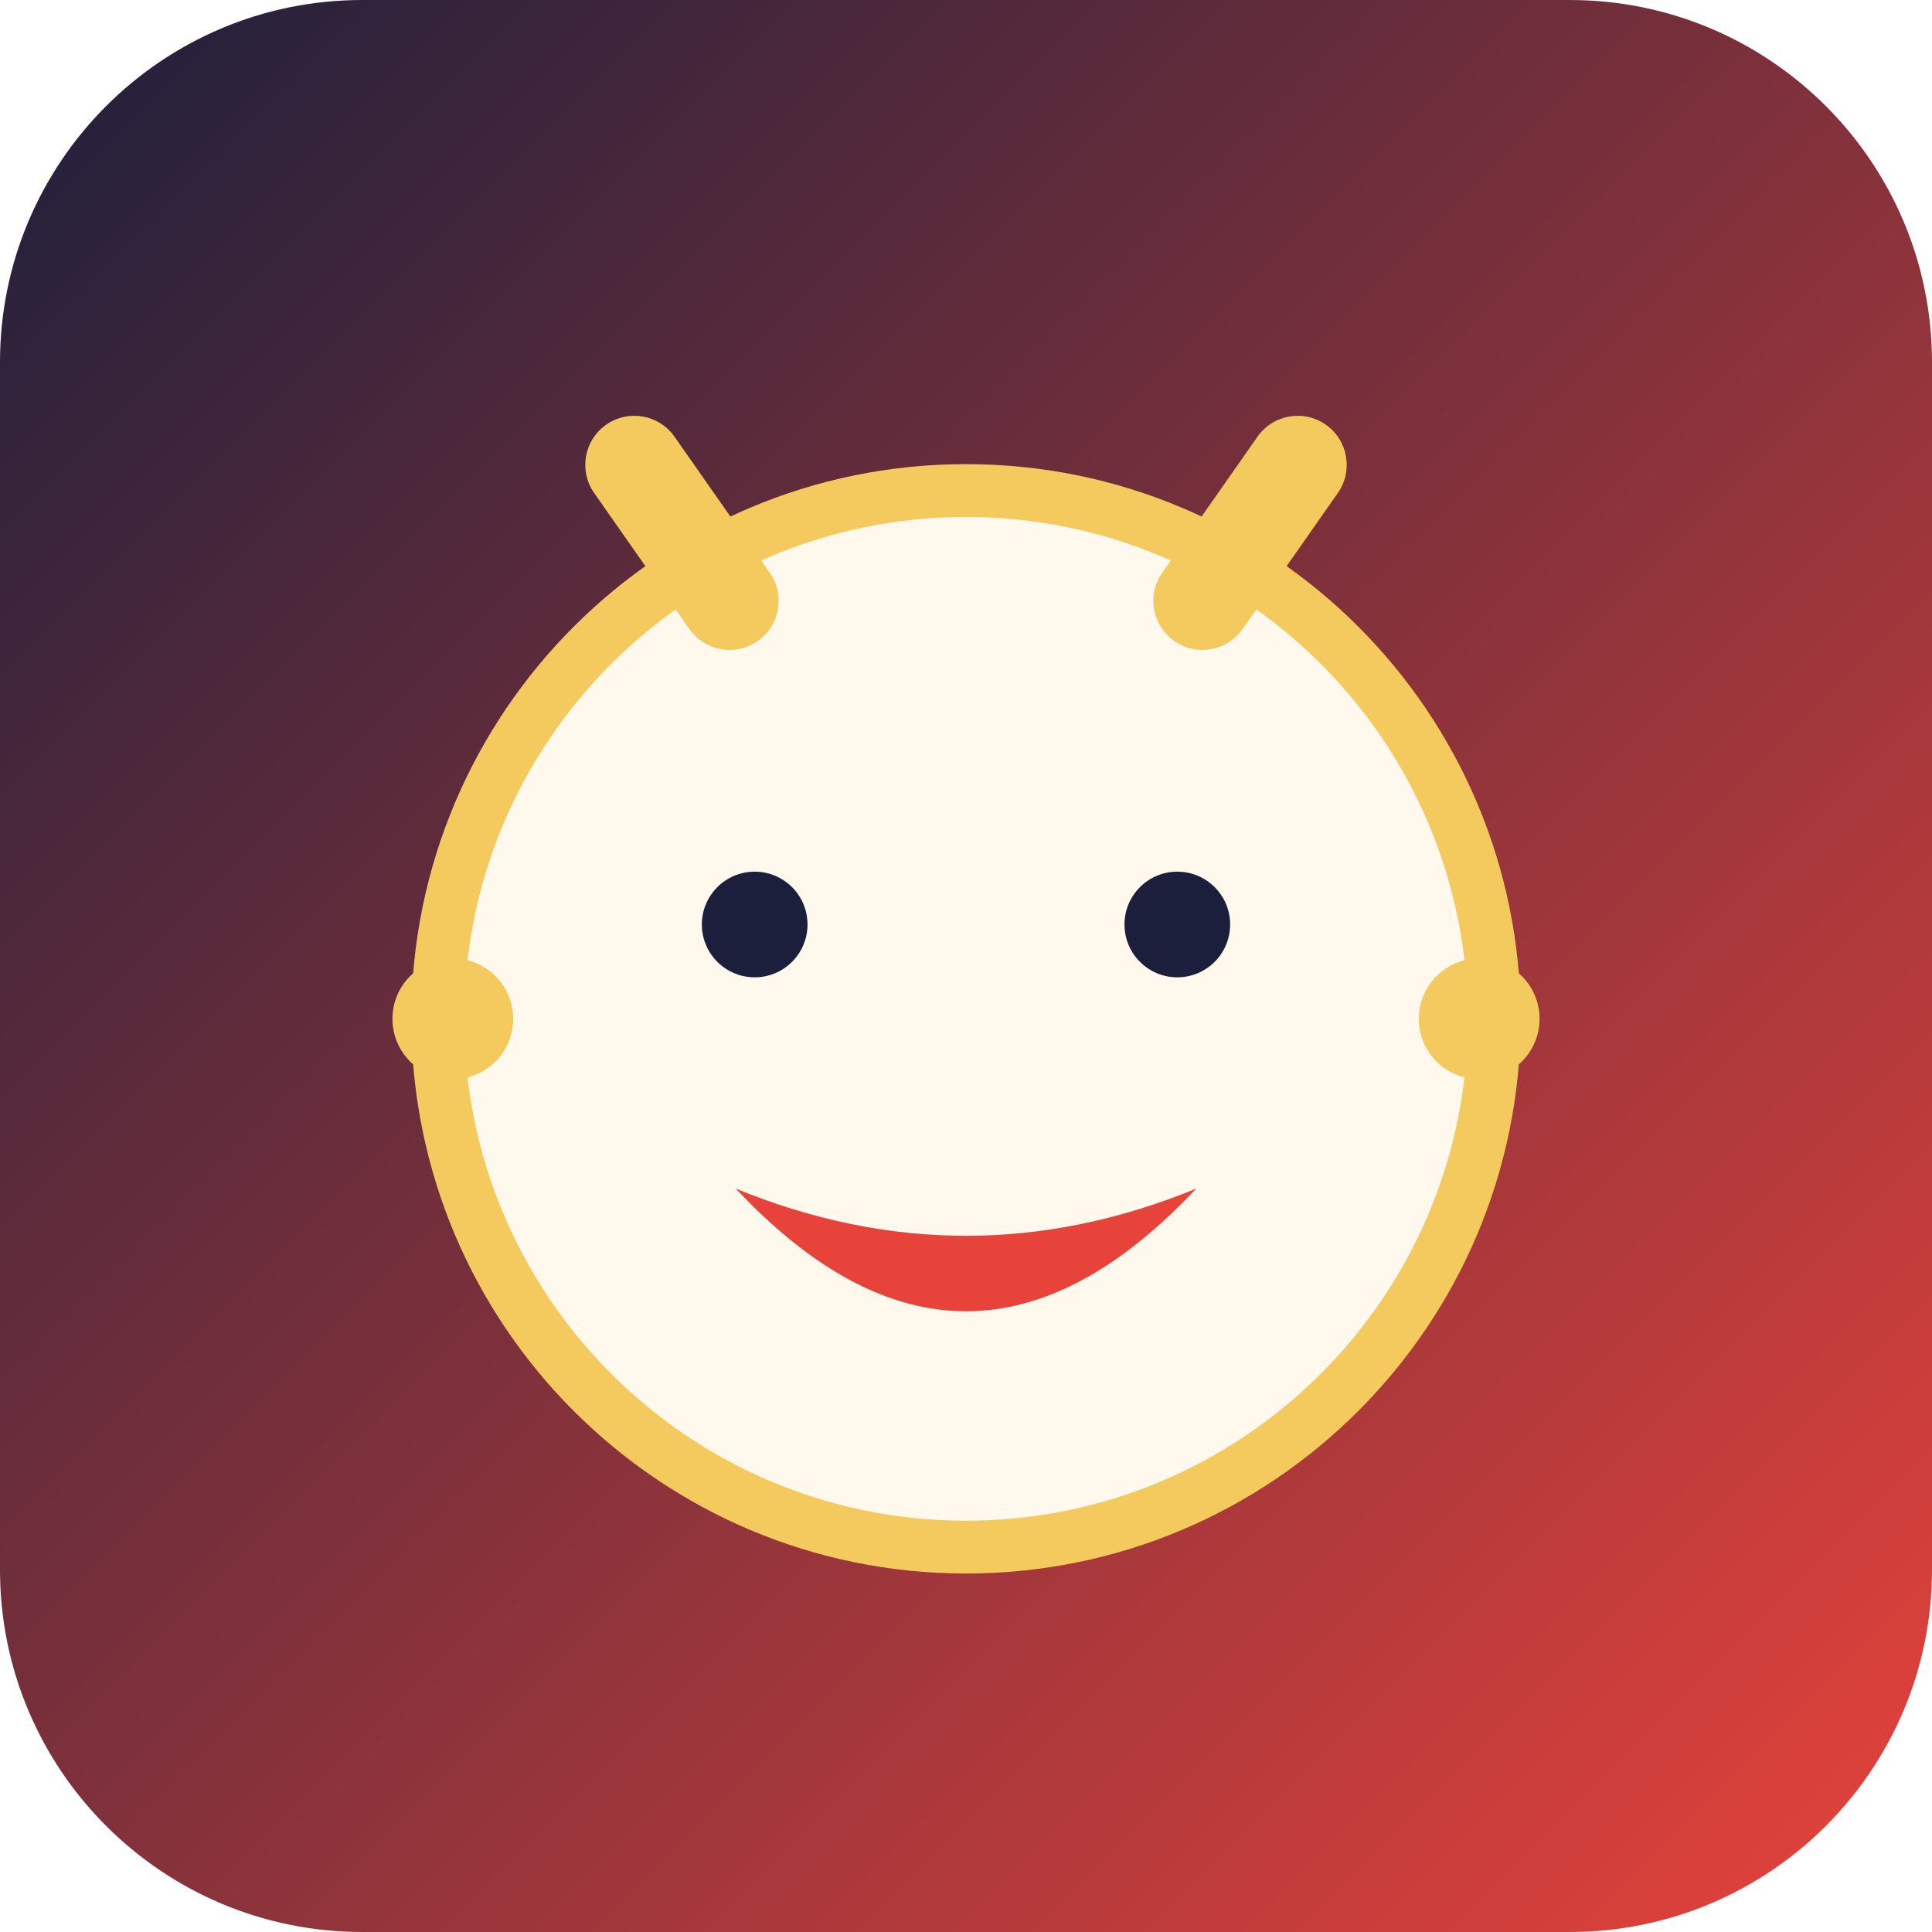
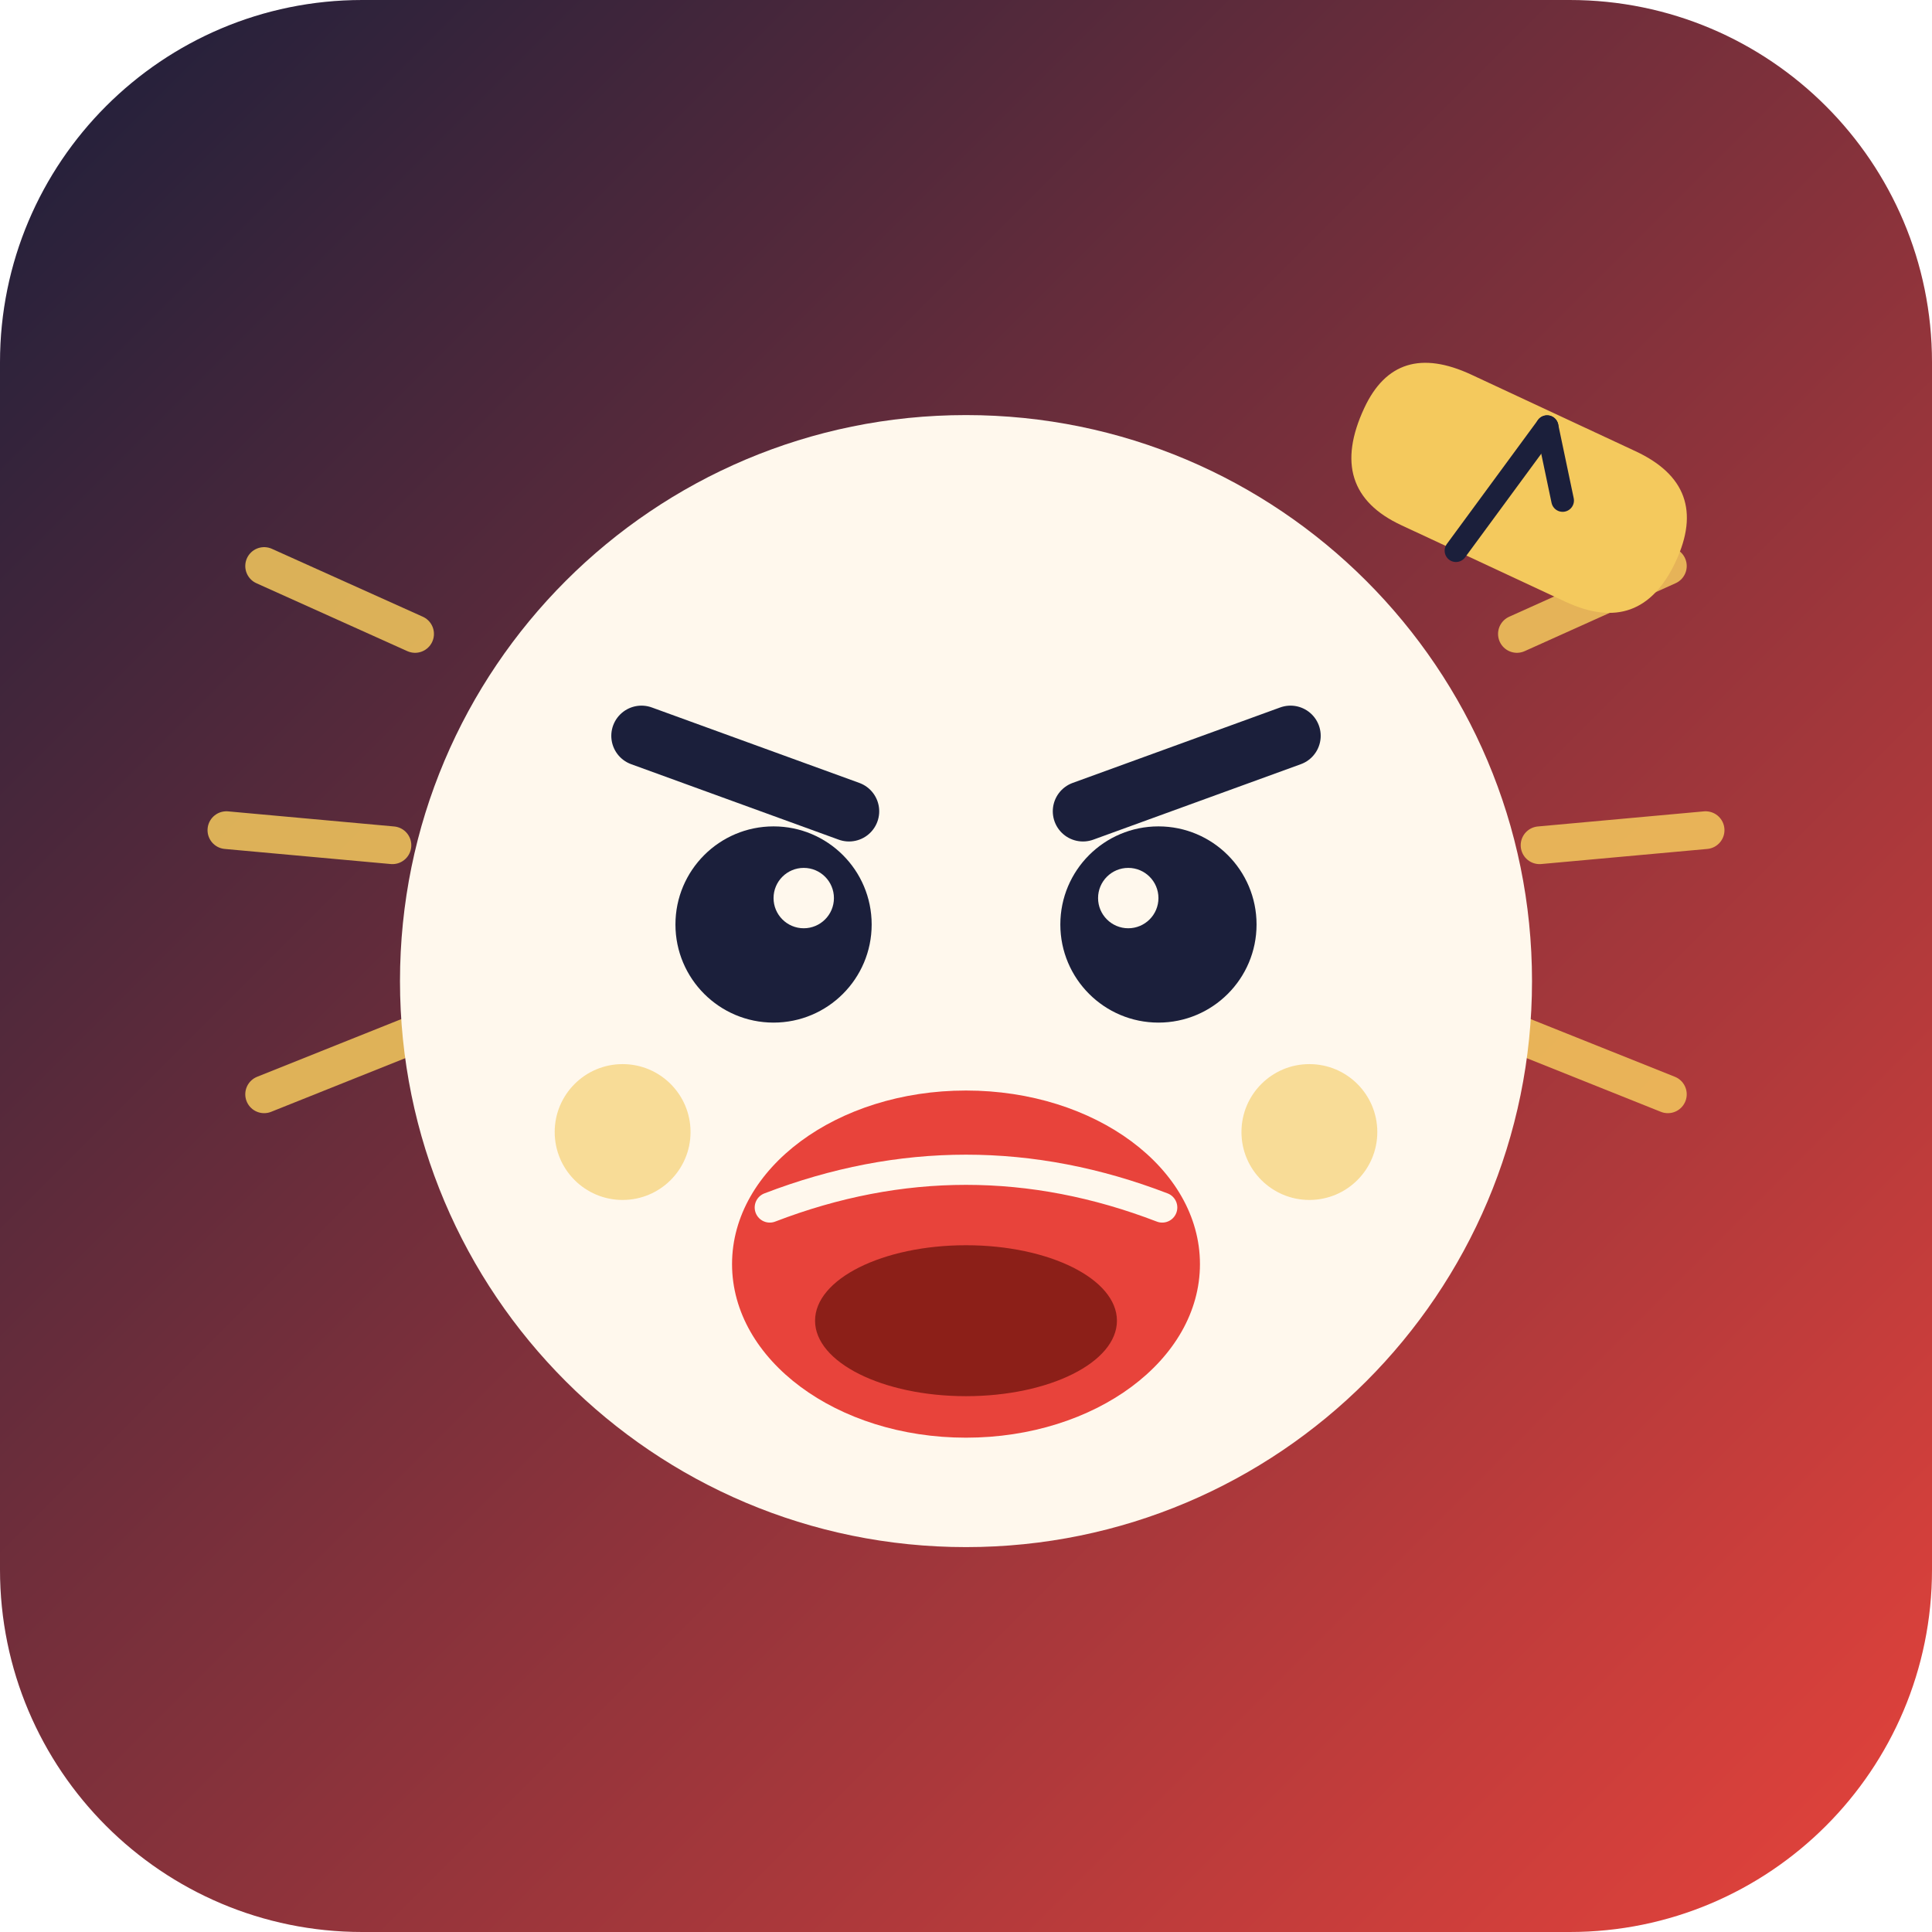
<svg xmlns="http://www.w3.org/2000/svg" viewBox="0 0 512 512">
  <defs>
    <linearGradient id="bg" x1="0" y1="0" x2="1" y2="1">
      <stop offset="0%" stop-color="#1B1F3B" />
      <stop offset="100%" stop-color="#E8433B" />
    </linearGradient>
  </defs>
  <rect width="512" height="512" rx="96" fill="url(#bg)" />
-   <circle cx="256" cy="270" r="140" fill="#FFF8ED" />
-   <circle cx="256" cy="270" r="140" fill="none" stroke="#F4C95D" stroke-width="14" />
-   <rect x="150" y="120" width="26" height="70" rx="13" transform="rotate(-35 150 120)" fill="#F4C95D" />
-   <rect x="336" y="120" width="26" height="70" rx="13" transform="rotate(35 362 120)" fill="#F4C95D" />
-   <circle cx="200" cy="245" r="14" fill="#1B1F3B" />
-   <circle cx="312" cy="245" r="14" fill="#1B1F3B" />
-   <path d="M195 315 Q256 380 317 315 Q256 340 195 315 Z" fill="#E8433B" />
-   <circle cx="120" cy="270" r="16" fill="#F4C95D" />
-   <circle cx="392" cy="270" r="16" fill="#F4C95D" />
+   <g stroke="#F4C95D" stroke-width="10" stroke-linecap="round" opacity="0.85">
+     <path d="M70 150 L110 168" />
+     <path d="M60 220 L104 224" />
+     <path d="M70 290 L110 274" />
+     <path d="M442 150 L402 168" />
+     <path d="M452 220 L408 224" />
+     <path d="M442 290 L402 274" />
+   </g>
+   <circle cx="256" cy="260" r="150" fill="#FFF8ED" />
+   <path d="M170 195 L225 215" stroke="#1B1F3B" stroke-width="16" stroke-linecap="round" />
+   <path d="M342 195 L287 215" stroke="#1B1F3B" stroke-width="16" stroke-linecap="round" />
+   <circle cx="205" cy="245" r="26" fill="#1B1F3B" />
+   <circle cx="213" cy="238" r="8" fill="#FFF8ED" />
+   <circle cx="307" cy="245" r="26" fill="#1B1F3B" />
+   <circle cx="299" cy="238" r="8" fill="#FFF8ED" />
+   <circle cx="165" cy="300" r="18" fill="#F4C95D" opacity="0.6" />
+   <circle cx="347" cy="300" r="18" fill="#F4C95D" opacity="0.6" />
+   <ellipse cx="256" cy="335" rx="62" ry="46" fill="#E8433B" />
+   <ellipse cx="256" cy="350" rx="40" ry="20" fill="#8c1f18" />
+   <path d="M204 320 Q256 300 308 320" fill="none" stroke="#FFF8ED" stroke-width="8" stroke-linecap="round" />
+   <g transform="translate(370,90) rotate(25)">
+     <path d="M0 20 Q0 0 22 0 L70 0 Q92 0 92 22 Q92 44 70 44 L22 44 Q0 44 0 20 Z" fill="#F4C95D" />
+     <path d="M46 4 L38 44" stroke="#1B1F3B" stroke-width="6" stroke-linecap="round" />
+     <path d="M46 4 L58 20" stroke="#1B1F3B" stroke-width="6" stroke-linecap="round" />
+   </g>
</svg>
